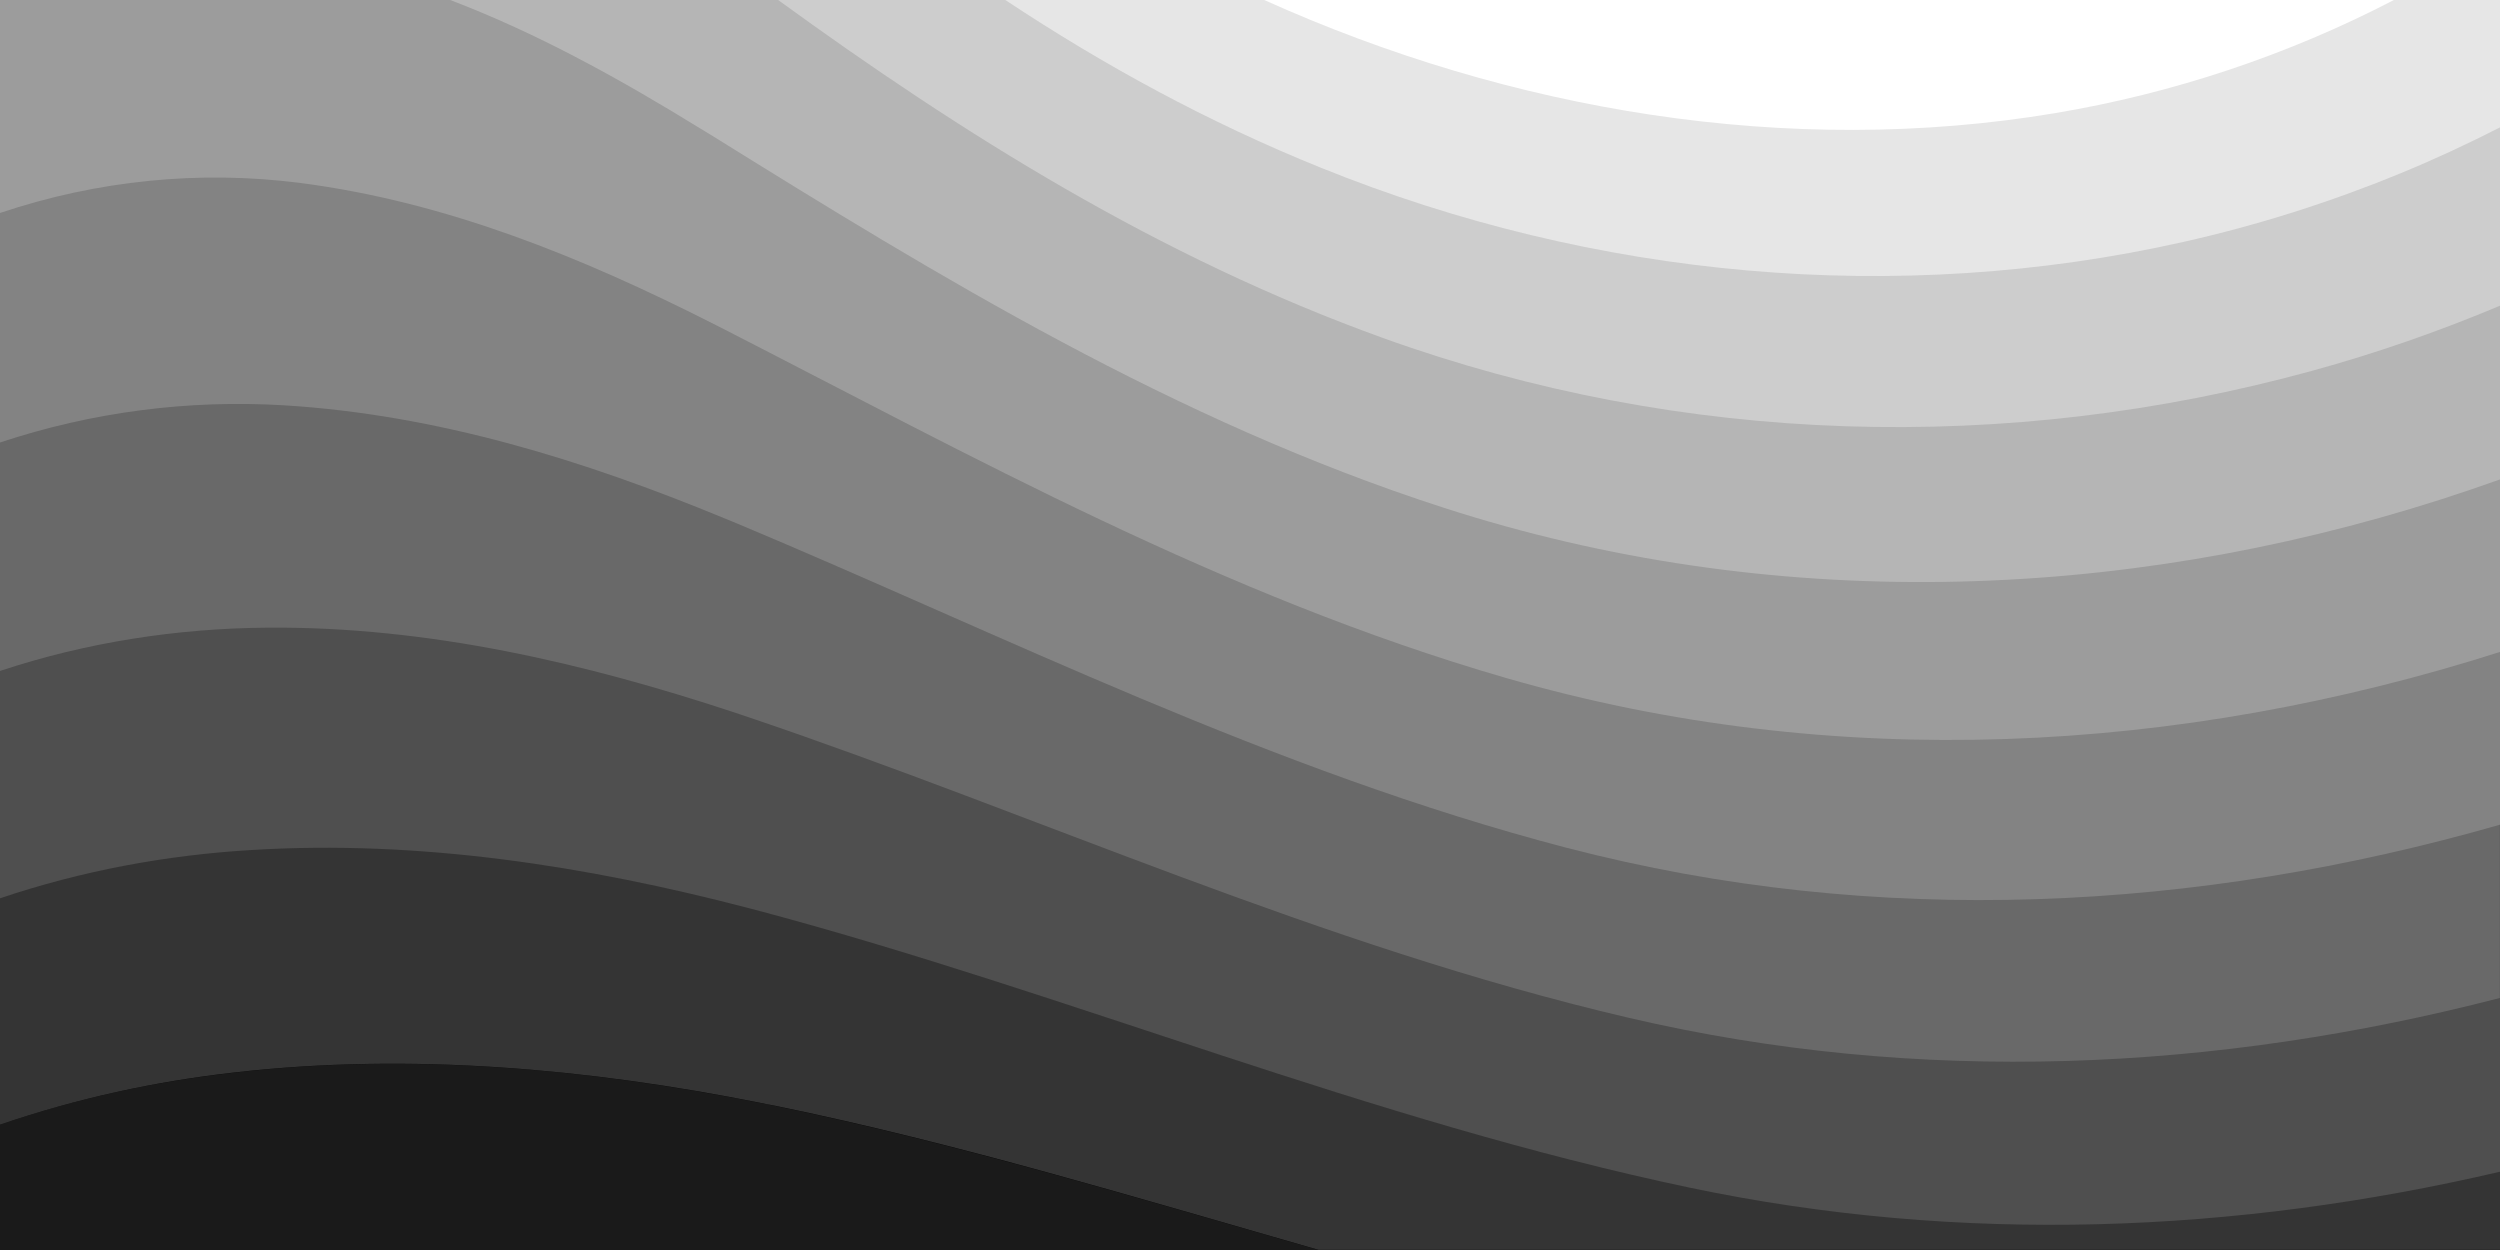
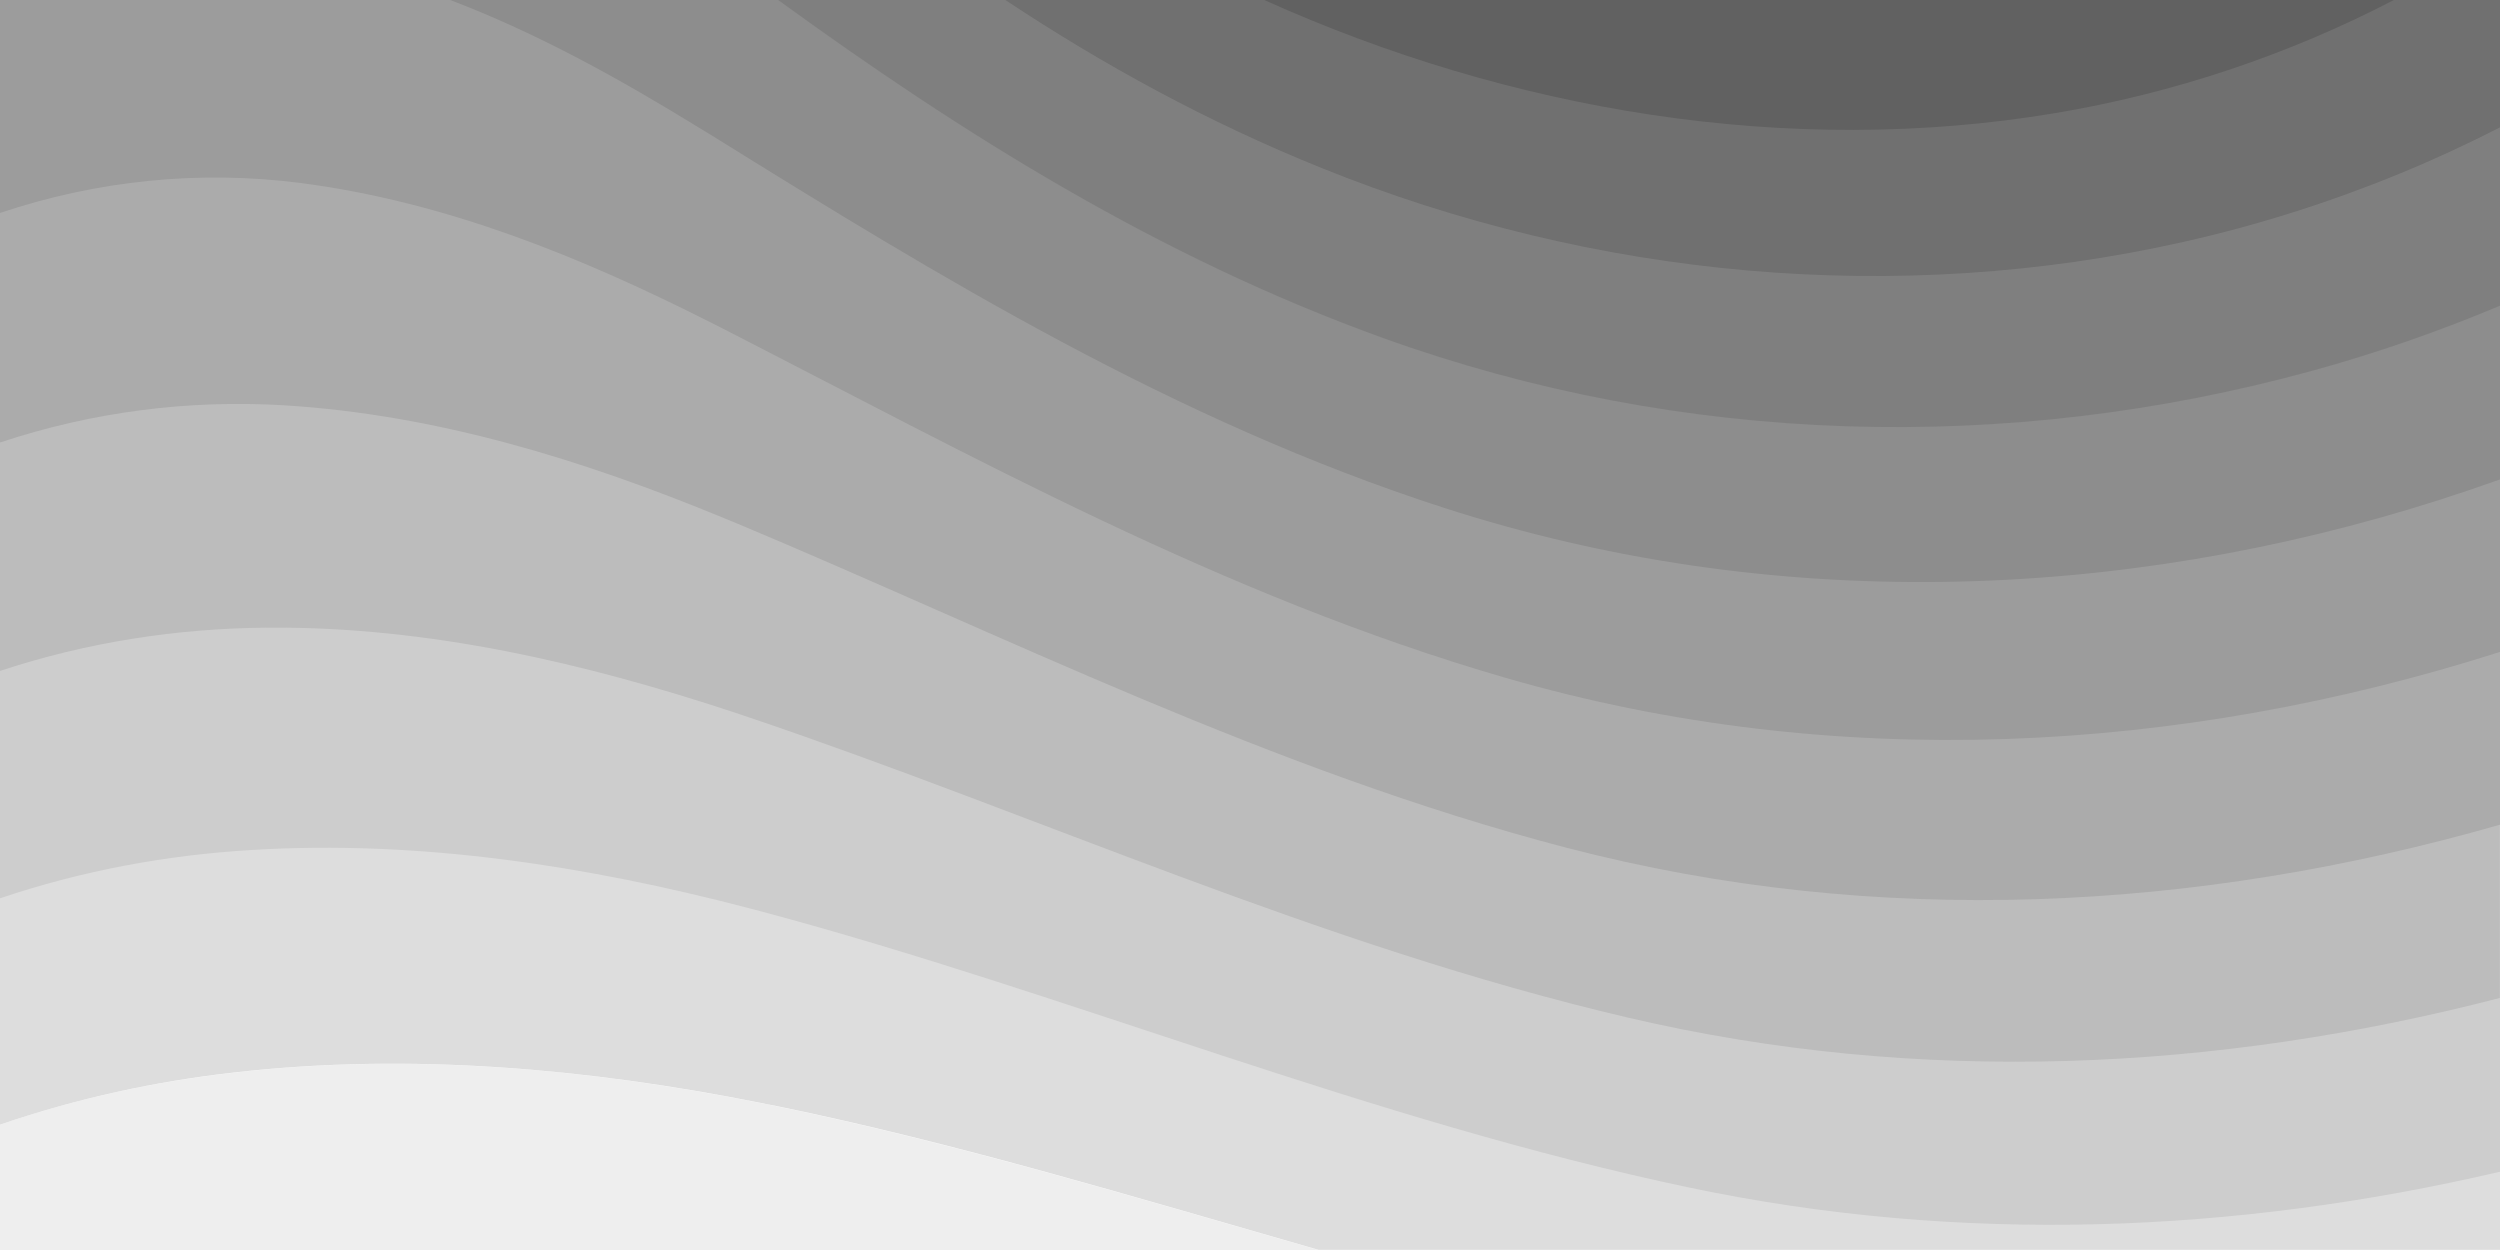
<svg xmlns="http://www.w3.org/2000/svg" width="100%" height="100%" viewBox="0 0 1600 800">
-   <rect fill="#000000" width="1600" height="800" />
+   <rect fill="#FFFFFF" width="1600" height="800" />
  <g fill-opacity="1">
-     <path fill="#1a1a1a" d="M486 705.8c-109.3-21.8-223.4-32.2-335.3-19.4C99.5 692.1 49 703 0 719.8V800h843.8c-115.9-33.2-230.8-68.1-347.6-92.2C492.8 707.1 489.4 706.5 486 705.8z" />
-     <path fill="#343434" d="M1600 0H0v719.8c49-16.8 99.5-27.8 150.7-33.5c111.9-12.7 226-2.4 335.3 19.4c3.4 0.7 6.8 1.4 10.2 2c116.8 24 231.7 59 347.6 92.2H1600V0z" />
-     <path fill="#4f4f4f" d="M478.4 581c3.2 0.8 6.4 1.7 9.5 2.5c196.2 52.5 388.7 133.5 593.5 176.6c174.2 36.6 349.5 29.2 518.6-10.2V0H0v574.9c52.3-17.6 106.5-27.7 161.1-30.9C268.4 537.4 375.7 554.2 478.4 581z" />
-     <path fill="#696969" d="M0 0v429.4c55.6-18.4 113.5-27.3 171.4-27.7c102.8-0.8 203.2 22.7 299.3 54.5c3 1 5.9 2 8.9 3c183.6 62 365.7 146.1 562.4 192.1c186.7 43.7 376.3 34.4 557.9-12.6V0H0z" />
-     <path fill="#838383" d="M181.8 259.4c98.2 6 191.9 35.2 281.3 72.1c2.8 1.1 5.5 2.3 8.3 3.4c171 71.6 342.7 158.5 531.3 207.7c198.8 51.8 403.4 40.8 597.3-14.8V0H0v283.2C59 263.6 120.6 255.7 181.8 259.4z" />
+     <path fill="#eeeeee" d="M486 705.8c-109.3-21.8-223.4-32.2-335.3-19.4C99.5 692.1 49 703 0 719.8V800h843.8c-115.9-33.2-230.8-68.1-347.6-92.2C492.8 707.1 489.4 706.5 486 705.8z" />
+     <path fill="#dddddd" d="M1600 0H0v719.8c49-16.8 99.5-27.8 150.7-33.5c111.9-12.7 226-2.4 335.3 19.4c3.4 0.7 6.8 1.4 10.2 2c116.8 24 231.7 59 347.6 92.2H1600V0z" />
+     <path fill="#cdcdcd" d="M478.4 581c3.2 0.8 6.4 1.7 9.5 2.5c196.2 52.5 388.7 133.5 593.5 176.6c174.2 36.6 349.5 29.2 518.6-10.2V0H0v574.9c52.3-17.6 106.5-27.7 161.1-30.9C268.4 537.4 375.7 554.2 478.4 581z" />
+     <path fill="#bcbcbc" d="M0 0v429.4c55.6-18.4 113.5-27.3 171.4-27.7c102.8-0.8 203.2 22.7 299.3 54.5c3 1 5.9 2 8.9 3c183.6 62 365.7 146.1 562.4 192.1c186.7 43.7 376.3 34.4 557.9-12.6V0H0z" />
+     <path fill="#ABABAB" d="M181.8 259.4c98.2 6 191.9 35.2 281.3 72.1c2.8 1.1 5.5 2.3 8.3 3.4c171 71.6 342.7 158.5 531.3 207.7c198.8 51.8 403.4 40.8 597.3-14.8V0H0v283.2C59 263.6 120.6 255.7 181.8 259.4z" />
    <path fill="#9c9c9c" d="M1600 0H0v136.3c62.3-20.9 127.7-27.5 192.2-19.2c93.6 12.1 180.5 47.7 263.3 89.6c2.6 1.3 5.1 2.6 7.7 3.9c158.4 81.1 319.7 170.9 500.3 223.2c210.5 61 430.8 49 636.6-16.6V0z" />
-     <path fill="#b5b5b5" d="M454.9 86.3C600.7 177 751.6 269.3 924.1 325c208.6 67.4 431.3 60.8 637.9-5.3c12.8-4.1 25.4-8.4 38.1-12.9V0H288.1c56 21.3 108.7 50.6 159.7 82C450.2 83.4 452.5 84.9 454.9 86.3z" />
-     <path fill="#cdcdcd" d="M1600 0H498c118.1 85.8 243.5 164.5 386.8 216.2c191.8 69.2 400 74.7 595 21.1c40.8-11.2 81.1-25.2 120.3-41.7V0z" />
-     <path fill="#e6e6e6" d="M1397.5 154.8c47.2-10.6 93.6-25.3 138.6-43.8c21.7-8.9 43-18.8 63.9-29.5V0H643.4c62.9 41.7 129.7 78.2 202.1 107.4C1020.4 178.1 1214.2 196.1 1397.5 154.8z" />
-     <path fill="#FFFFFF" d="M1315.3 72.4c75.3-12.6 148.9-37.1 216.8-72.4h-723C966.8 71 1144.7 101 1315.3 72.4z" />
+     <path fill="#8d8d8d" d="M454.9 86.3C600.7 177 751.6 269.3 924.1 325c208.6 67.4 431.3 60.8 637.9-5.3c12.8-4.1 25.4-8.4 38.1-12.9V0H288.1c56 21.3 108.7 50.6 159.7 82C450.2 83.4 452.5 84.9 454.9 86.3z" />
+     <path fill="#7f7f7f" d="M1600 0H498c118.1 85.8 243.5 164.5 386.8 216.2c191.8 69.2 400 74.7 595 21.1c40.8-11.2 81.1-25.2 120.3-41.7V0z" />
+     <path fill="#707070" d="M1397.5 154.8c47.2-10.6 93.6-25.3 138.6-43.8c21.7-8.9 43-18.8 63.9-29.5V0H643.4c62.9 41.7 129.7 78.2 202.1 107.4C1020.4 178.1 1214.2 196.1 1397.5 154.8z" />
+     <path fill="#616161" d="M1315.3 72.4c75.3-12.6 148.9-37.1 216.8-72.4h-723C966.8 71 1144.7 101 1315.3 72.4z" />
  </g>
</svg>
